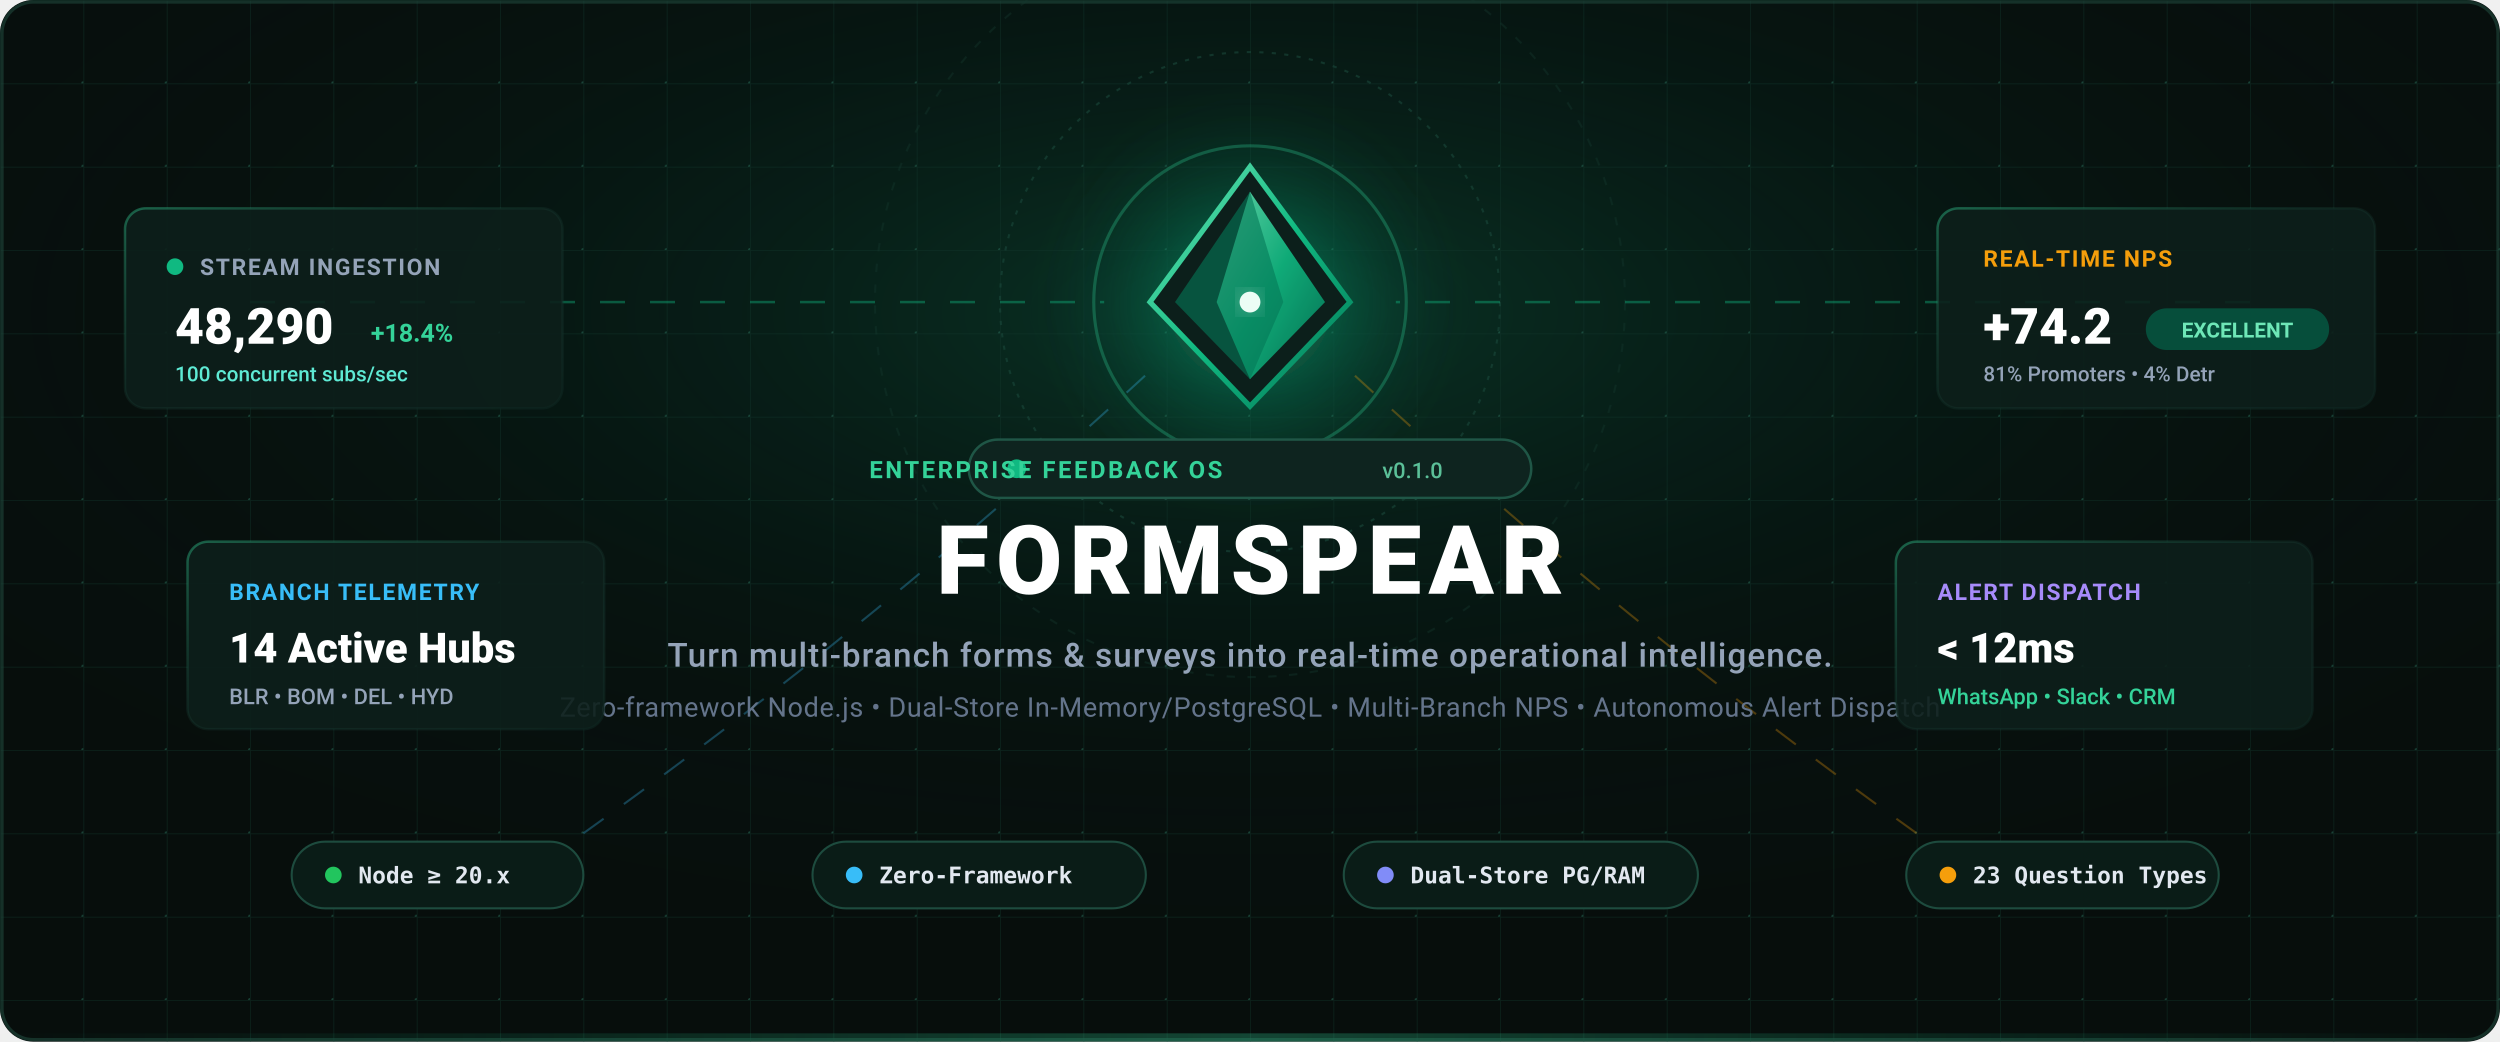
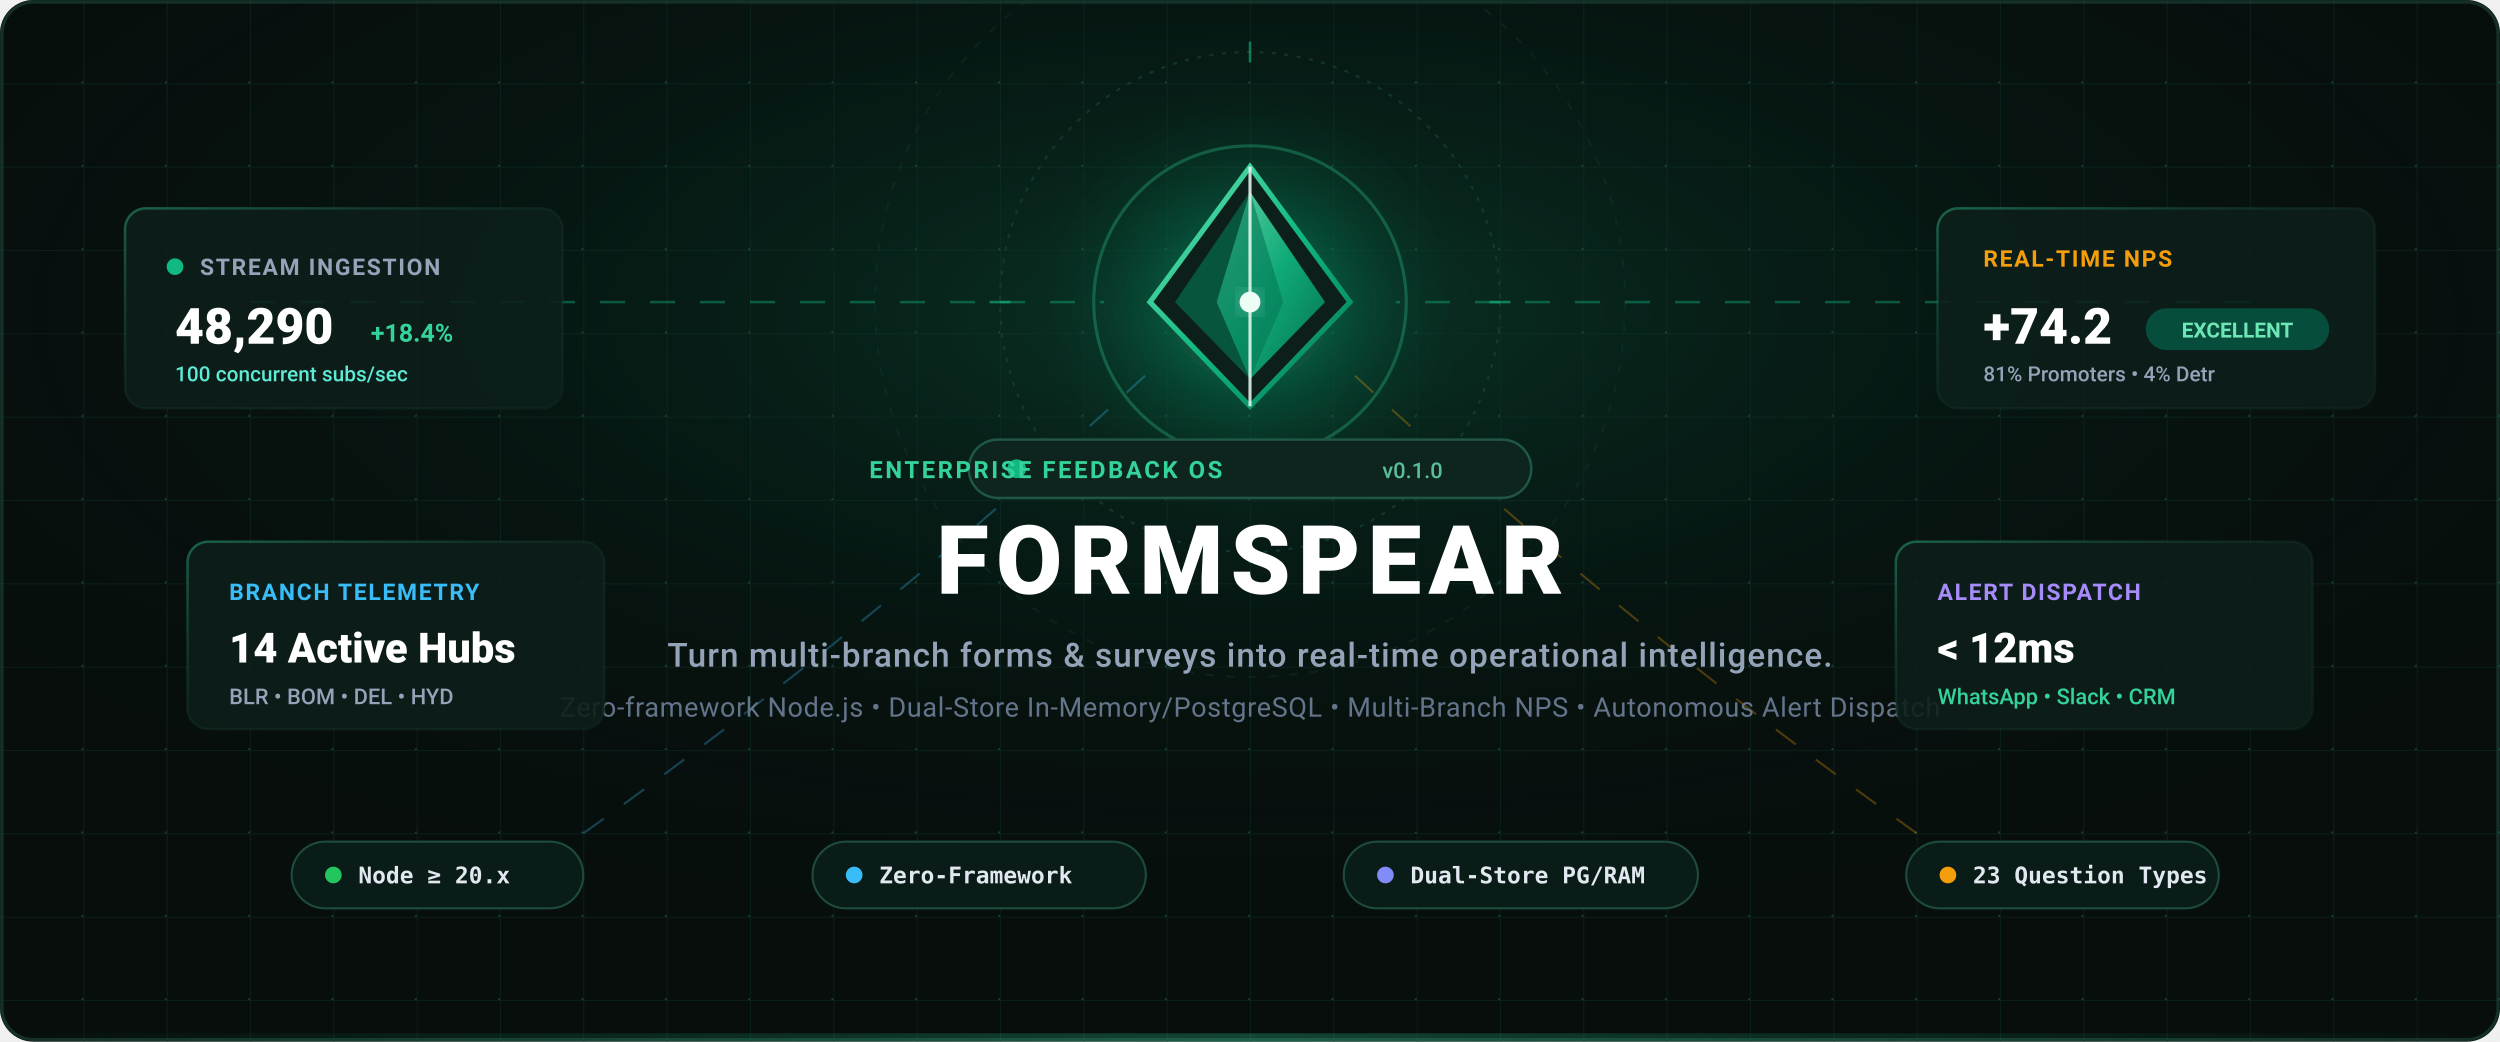
<svg xmlns="http://www.w3.org/2000/svg" viewBox="0 0 1200 500" width="100%" height="100%" fill="none">
  <defs>
    <radialGradient id="hero-glow" cx="50%" cy="30%" r="65%">
      <stop offset="0%" stop-color="#10B981" stop-opacity="0.22" />
      <stop offset="45%" stop-color="#047857" stop-opacity="0.08" />
      <stop offset="100%" stop-color="#060D0B" stop-opacity="0" />
    </radialGradient>
    <radialGradient id="spear-core-glow" cx="50%" cy="50%" r="50%">
      <stop offset="0%" stop-color="#34D399" stop-opacity="0.6" />
      <stop offset="60%" stop-color="#059669" stop-opacity="0.2" />
      <stop offset="100%" stop-color="#059669" stop-opacity="0" />
    </radialGradient>
    <linearGradient id="spear-grad" x1="0%" y1="0%" x2="100%" y2="100%">
      <stop offset="0%" stop-color="#6EE7B7" />
      <stop offset="50%" stop-color="#10B981" />
      <stop offset="100%" stop-color="#047857" />
    </linearGradient>
    <linearGradient id="amber-grad" x1="0%" y1="0%" x2="100%" y2="100%">
      <stop offset="0%" stop-color="#FCD34D" />
      <stop offset="100%" stop-color="#F59E0B" />
    </linearGradient>
    <linearGradient id="card-border" x1="0%" y1="0%" x2="100%" y2="100%">
      <stop offset="0%" stop-color="#34D399" stop-opacity="0.4" />
      <stop offset="50%" stop-color="#1F4A40" stop-opacity="0.2" />
      <stop offset="100%" stop-color="#0D241F" stop-opacity="0.6" />
    </linearGradient>
    <linearGradient id="beam-grad" x1="0%" y1="0%" x2="100%" y2="0%">
      <stop offset="0%" stop-color="#10B981" stop-opacity="0" />
      <stop offset="50%" stop-color="#34D399" stop-opacity="0.8" />
      <stop offset="100%" stop-color="#10B981" stop-opacity="0" />
    </linearGradient>
    <pattern id="grid" width="40" height="40" patternUnits="userSpaceOnUse">
      <path d="M 40 0 L 0 0 0 40" fill="none" stroke="#16382E" stroke-width="0.8" stroke-opacity="0.45" />
      <circle cx="40" cy="40" r="1" fill="#235D4D" fill-opacity="0.6" />
    </pattern>
    <filter id="glow-blur" x="-20%" y="-20%" width="140%" height="140%">
      <feGaussianBlur stdDeviation="8" result="blur" />
      <feComposite in="SourceGraphic" in2="blur" operator="over" />
    </filter>
    <filter id="soft-blur" x="-30%" y="-30%" width="160%" height="160%">
      <feGaussianBlur stdDeviation="16" />
    </filter>
    <style>
      @keyframes pulse-rings {
        0% { transform: scale(0.92); opacity: 0.25; }
        50% { transform: scale(1.08); opacity: 0.65; }
        100% { transform: scale(0.92); opacity: 0.25; }
      }
      @keyframes float-slow {
        0%, 100% { transform: translateY(0px); }
        50% { transform: translateY(-8px); }
      }
      @keyframes float-reverse {
        0%, 100% { transform: translateY(0px); }
        50% { transform: translateY(8px); }
      }
      @keyframes spear-shimmer {
        0% { filter: drop-shadow(0 0 10px rgba(52, 211, 153, 0.4)); }
        50% { filter: drop-shadow(0 0 26px rgba(52, 211, 153, 0.85)); }
        100% { filter: drop-shadow(0 0 10px rgba(52, 211, 153, 0.4)); }
      }
      @keyframes scan-horizontal {
        0% { transform: translateX(-1200px); }
        100% { transform: translateX(1200px); }
      }
      @keyframes radar-sweep {
        0% { transform: rotate(0deg); }
        100% { transform: rotate(360deg); }
      }
      @keyframes data-stream {
        0% { stroke-dashoffset: 240; }
        100% { stroke-dashoffset: 0; }
      }
      @keyframes dot-blink {
        0%, 100% { opacity: 0.3; }
        50% { opacity: 1; }
      }

      .pulse-ring-anim {
        transform-origin: 600px 145px;
        animation: pulse-rings 5s ease-in-out infinite;
      }
      .spear-anim {
        transform-origin: 600px 145px;
        animation: spear-shimmer 3.8s ease-in-out infinite;
      }
      .float-card-1 {
        animation: float-slow 6s ease-in-out infinite;
      }
      .float-card-2 {
        animation: float-reverse 7s ease-in-out infinite;
      }
      .float-card-3 {
        animation: float-slow 8s ease-in-out 1s infinite;
      }
      .stream-line {
        stroke-dasharray: 12, 12;
        animation: data-stream 4s linear infinite;
      }
      .live-dot {
        animation: dot-blink 1.8s ease-in-out infinite;
      }

      @media (prefers-reduced-motion: reduce) {
        .pulse-ring-anim, .spear-anim, .float-card-1, .float-card-2, .float-card-3, .stream-line, .live-dot {
          animation: none !important;
        }
      }
    </style>
  </defs>
  <rect width="1200" height="500" rx="16" fill="#070E0C" />
  <rect width="1200" height="500" rx="16" fill="url(#hero-glow)" />
  <rect width="1200" height="500" rx="16" fill="url(#grid)" />
  <rect x="1" y="1" width="1198" height="498" rx="15" fill="none" stroke="#1F473B" stroke-width="1.5" stroke-opacity="0.6" />
  <circle cx="600" cy="145" r="180" stroke="#13362C" stroke-width="1" stroke-dasharray="4, 6" opacity="0.4" />
  <circle cx="600" cy="145" r="120" stroke="#19473A" stroke-width="1" stroke-dasharray="2, 4" opacity="0.6" />
  <circle class="pulse-ring-anim" cx="600" cy="145" r="75" stroke="#34D399" stroke-width="1.5" fill="none" opacity="0.3" />
+   <g stroke="#10B981" stroke-width="1.2" opacity="0.6">
+     <line x1="600" y1="20" x2="600" y2="30" />
+     <line x1="600" y1="260" x2="600" y2="270" />
+     <line x1="475" y1="145" x2="485" y2="145" />
+     <line x1="715" y1="145" x2="725" y2="145" />
+   </g>
  <circle cx="600" cy="145" r="90" fill="url(#spear-core-glow)" filter="url(#soft-blur)" />
  <path d="M 120 145 L 530 145" stroke="#10B981" stroke-width="1.2" opacity="0.4" class="stream-line" />
  <path d="M 1080 145 L 670 145" stroke="#10B981" stroke-width="1.2" opacity="0.4" class="stream-line" />
  <path d="M 280 400 Q 420 300 550 180" stroke="#38BDF8" stroke-width="1" opacity="0.3" class="stream-line" />
  <path d="M 920 400 Q 780 300 650 180" stroke="#F59E0B" stroke-width="1" opacity="0.3" class="stream-line" />
  <g class="spear-anim">
    <polygon points="600,80 648,145 600,195 552,145" fill="#0C1F1B" stroke="url(#spear-grad)" stroke-width="2.5" />
    <polygon points="600,92 636,145 600,182 584,145" fill="url(#spear-grad)" opacity="0.9" />
    <polygon points="600,92 564,145 600,182 616,145" fill="#047857" opacity="0.6" />
+     <line x1="600" y1="80" x2="600" y2="195" stroke="#ECFDF5" stroke-width="1.5" opacity="0.85" />
    <circle cx="600" cy="145" r="5" fill="#ECFDF5" filter="url(#glow-blur)" />
  </g>
  <g text-anchor="middle">
    <g transform="translate(600, 225)">
      <rect x="-135" y="-14" width="270" height="28" rx="14" fill="#0E241F" stroke="#1F5646" stroke-width="1.2" />
      <circle cx="-112" cy="0" r="4.5" fill="#10B981" class="live-dot" />
      <text x="-98" y="4.5" font-family="-apple-system, BlinkMacSystemFont, 'Segoe UI', Roboto, sans-serif" font-size="11.5" font-weight="700" fill="#34D399" letter-spacing="1.2">ENTERPRISE FEEDBACK OS</text>
      <text x="78" y="4.5" font-family="-apple-system, BlinkMacSystemFont, 'Segoe UI', Roboto, sans-serif" font-size="10.5" font-weight="500" fill="#6EE7B7" opacity="0.8">v0.1.0</text>
    </g>
    <text x="600" y="285" font-family="-apple-system, BlinkMacSystemFont, 'Segoe UI', Roboto, 'Inter', sans-serif" font-size="46" font-weight="900" fill="#FFFFFF" letter-spacing="3.5">
      FORMSPEAR
    </text>
    <text x="600" y="320" font-family="-apple-system, BlinkMacSystemFont, 'Segoe UI', Roboto, sans-serif" font-size="16" font-weight="500" fill="#94A3B8" letter-spacing="0.5">
      Turn multi-branch forms &amp; surveys into real-time operational intelligence.
    </text>
    <text x="600" y="344" font-family="-apple-system, BlinkMacSystemFont, 'Segoe UI', Roboto, sans-serif" font-size="13" font-weight="400" fill="#64748B" letter-spacing="0.3">
      Zero-framework Node.js • Dual-Store In-Memory/PostgreSQL • Multi-Branch NPS • Autonomous Alert Dispatch
    </text>
  </g>
  <g class="float-card-1" transform="translate(60, 100)">
    <rect width="210" height="96" rx="10" fill="#0D1F1B" fill-opacity="0.88" stroke="url(#card-border)" stroke-width="1.2" />
    <circle cx="24" cy="28" r="4" fill="#10B981" class="live-dot" />
    <text x="36" y="32" font-family="-apple-system, BlinkMacSystemFont, 'Segoe UI', Roboto, sans-serif" font-size="11" font-weight="600" fill="#94A3B8" letter-spacing="0.8">STREAM INGESTION</text>
    <text x="24" y="65" font-family="-apple-system, BlinkMacSystemFont, 'Segoe UI', Roboto, sans-serif" font-size="24" font-weight="800" fill="#FFFFFF">48,290</text>
    <text x="118" y="64" font-family="-apple-system, BlinkMacSystemFont, 'Segoe UI', Roboto, sans-serif" font-size="12" font-weight="700" fill="#34D399">+18.4%</text>
    <text x="24" y="83" font-family="-apple-system, BlinkMacSystemFont, 'Segoe UI', Roboto, sans-serif" font-size="10" font-weight="500" fill="#5EEAD4">100 concurrent subs/sec</text>
  </g>
  <g class="float-card-2" transform="translate(90, 260)">
    <rect width="200" height="90" rx="10" fill="#0D1F1B" fill-opacity="0.88" stroke="url(#card-border)" stroke-width="1.2" />
    <text x="20" y="28" font-family="-apple-system, BlinkMacSystemFont, 'Segoe UI', Roboto, sans-serif" font-size="11" font-weight="600" fill="#38BDF8" letter-spacing="0.8">BRANCH TELEMETRY</text>
    <text x="20" y="58" font-family="-apple-system, BlinkMacSystemFont, 'Segoe UI', Roboto, sans-serif" font-size="20" font-weight="800" fill="#FFFFFF">14 Active Hubs</text>
    <text x="20" y="78" font-family="-apple-system, BlinkMacSystemFont, 'Segoe UI', Roboto, sans-serif" font-size="10.5" font-weight="500" fill="#94A3B8">BLR • BOM • DEL • HYD</text>
  </g>
  <g class="float-card-2" transform="translate(930, 100)">
    <rect width="210" height="96" rx="10" fill="#0D1F1B" fill-opacity="0.88" stroke="url(#card-border)" stroke-width="1.2" />
    <text x="22" y="28" font-family="-apple-system, BlinkMacSystemFont, 'Segoe UI', Roboto, sans-serif" font-size="11" font-weight="600" fill="#F59E0B" letter-spacing="0.8">REAL-TIME NPS</text>
    <text x="22" y="65" font-family="-apple-system, BlinkMacSystemFont, 'Segoe UI', Roboto, sans-serif" font-size="24" font-weight="800" fill="#FFFFFF">+74.2</text>
    <rect x="100" y="48" width="88" height="20" rx="10" fill="#064E3B" />
    <text x="144" y="62" text-anchor="middle" font-family="-apple-system, BlinkMacSystemFont, 'Segoe UI', Roboto, sans-serif" font-size="10" font-weight="700" fill="#6EE7B7">EXCELLENT</text>
    <text x="22" y="83" font-family="-apple-system, BlinkMacSystemFont, 'Segoe UI', Roboto, sans-serif" font-size="10" font-weight="500" fill="#94A3B8">81% Promoters • 4% Detr</text>
  </g>
  <g class="float-card-3" transform="translate(910, 260)">
    <rect width="200" height="90" rx="10" fill="#0D1F1B" fill-opacity="0.88" stroke="url(#card-border)" stroke-width="1.2" />
    <text x="20" y="28" font-family="-apple-system, BlinkMacSystemFont, 'Segoe UI', Roboto, sans-serif" font-size="11" font-weight="600" fill="#A78BFA" letter-spacing="0.8">ALERT DISPATCH</text>
    <text x="20" y="58" font-family="-apple-system, BlinkMacSystemFont, 'Segoe UI', Roboto, sans-serif" font-size="20" font-weight="800" fill="#FFFFFF">&lt; 12ms</text>
    <text x="20" y="78" font-family="-apple-system, BlinkMacSystemFont, 'Segoe UI', Roboto, sans-serif" font-size="10.5" font-weight="500" fill="#34D399">WhatsApp • Slack • CRM</text>
  </g>
  <g transform="translate(600, 420)">
    <g transform="translate(-390, 0)">
      <rect x="-70" y="-16" width="140" height="32" rx="16" fill="#0A1C17" stroke="#1D4B3E" stroke-width="1" />
      <circle cx="-50" cy="0" r="4" fill="#22C55E" />
      <text x="-38" y="4" font-family="ui-monospace, monospace" font-size="11" font-weight="600" fill="#E2E8F0">Node ≥ 20.x</text>
    </g>
    <g transform="translate(-130, 0)">
      <rect x="-80" y="-16" width="160" height="32" rx="16" fill="#0A1C17" stroke="#1D4B3E" stroke-width="1" />
      <circle cx="-60" cy="0" r="4" fill="#38BDF8" />
      <text x="-48" y="4" font-family="ui-monospace, monospace" font-size="11" font-weight="600" fill="#E2E8F0">Zero-Framework</text>
    </g>
    <g transform="translate(130, 0)">
      <rect x="-85" y="-16" width="170" height="32" rx="16" fill="#0A1C17" stroke="#1D4B3E" stroke-width="1" />
      <circle cx="-65" cy="0" r="4" fill="#818CF8" />
      <text x="-53" y="4" font-family="ui-monospace, monospace" font-size="11" font-weight="600" fill="#E2E8F0">Dual-Store PG/RAM</text>
    </g>
    <g transform="translate(390, 0)">
      <rect x="-75" y="-16" width="150" height="32" rx="16" fill="#0A1C17" stroke="#1D4B3E" stroke-width="1" />
      <circle cx="-55" cy="0" r="4" fill="#F59E0B" />
      <text x="-43" y="4" font-family="ui-monospace, monospace" font-size="11" font-weight="600" fill="#E2E8F0">23 Question Types</text>
    </g>
  </g>
  <g opacity="0.35">
    <rect x="0" y="496" width="1200" height="4" fill="url(#beam-grad)" />
  </g>
</svg>
